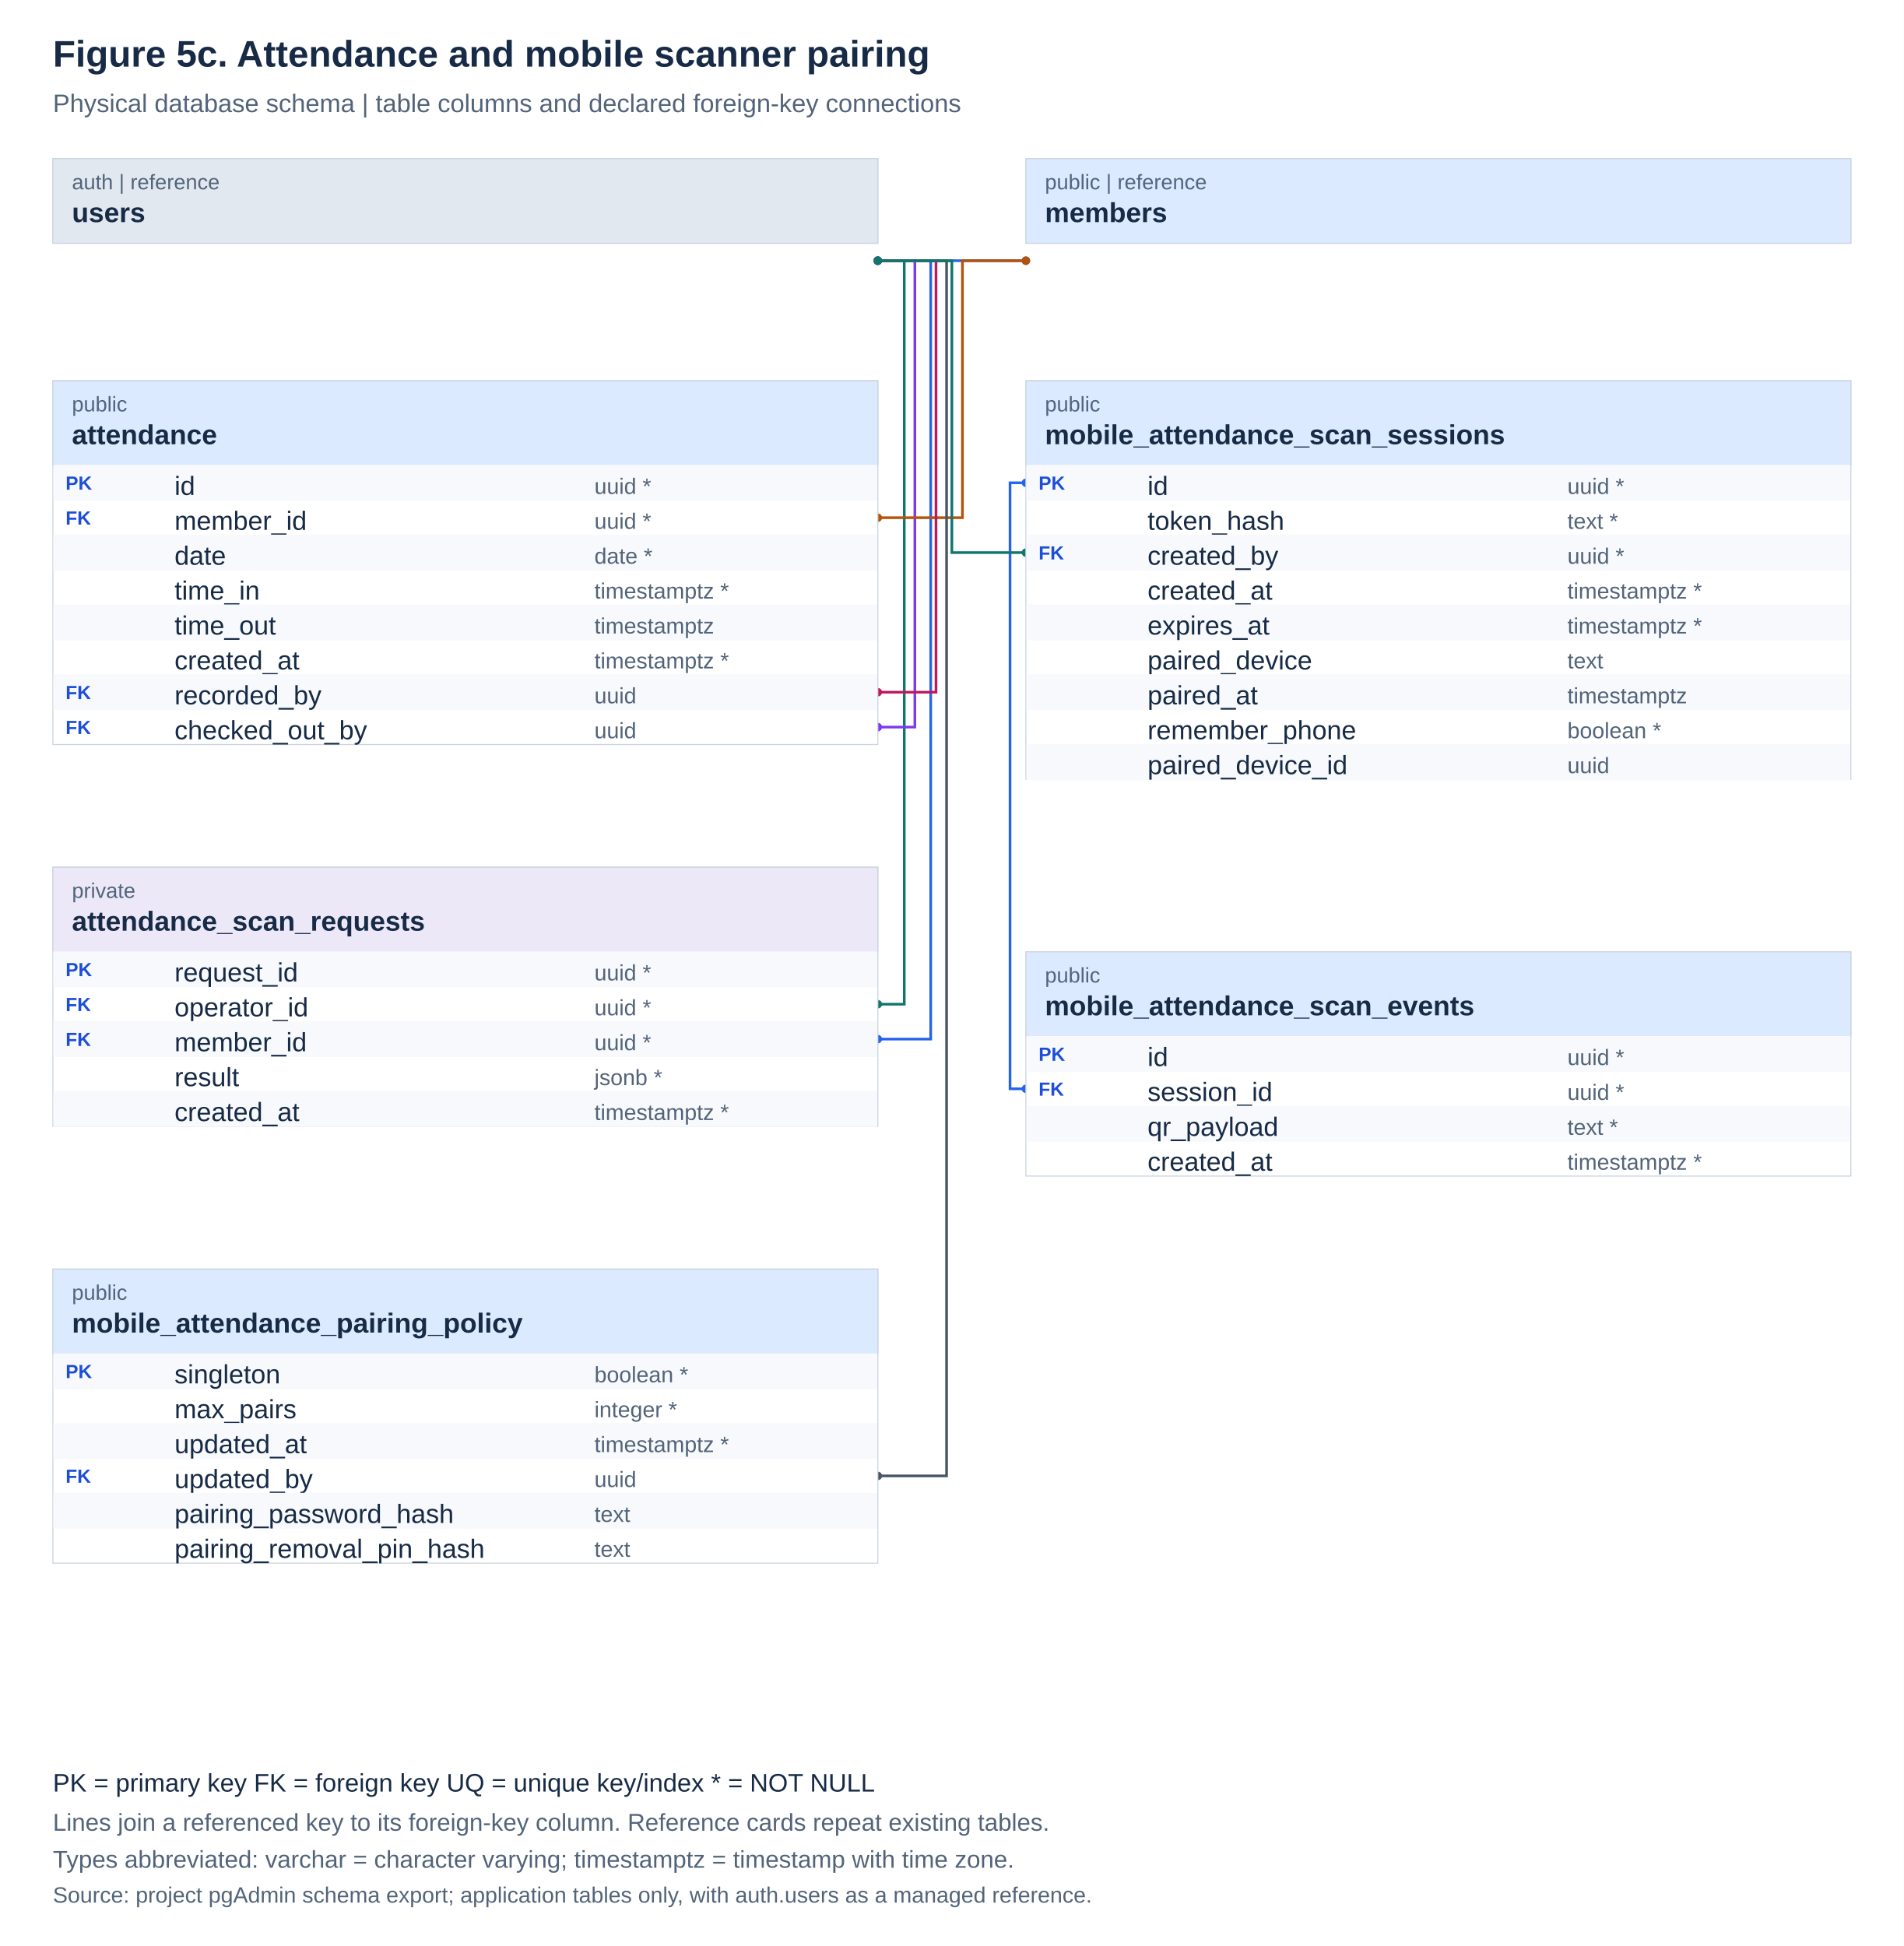
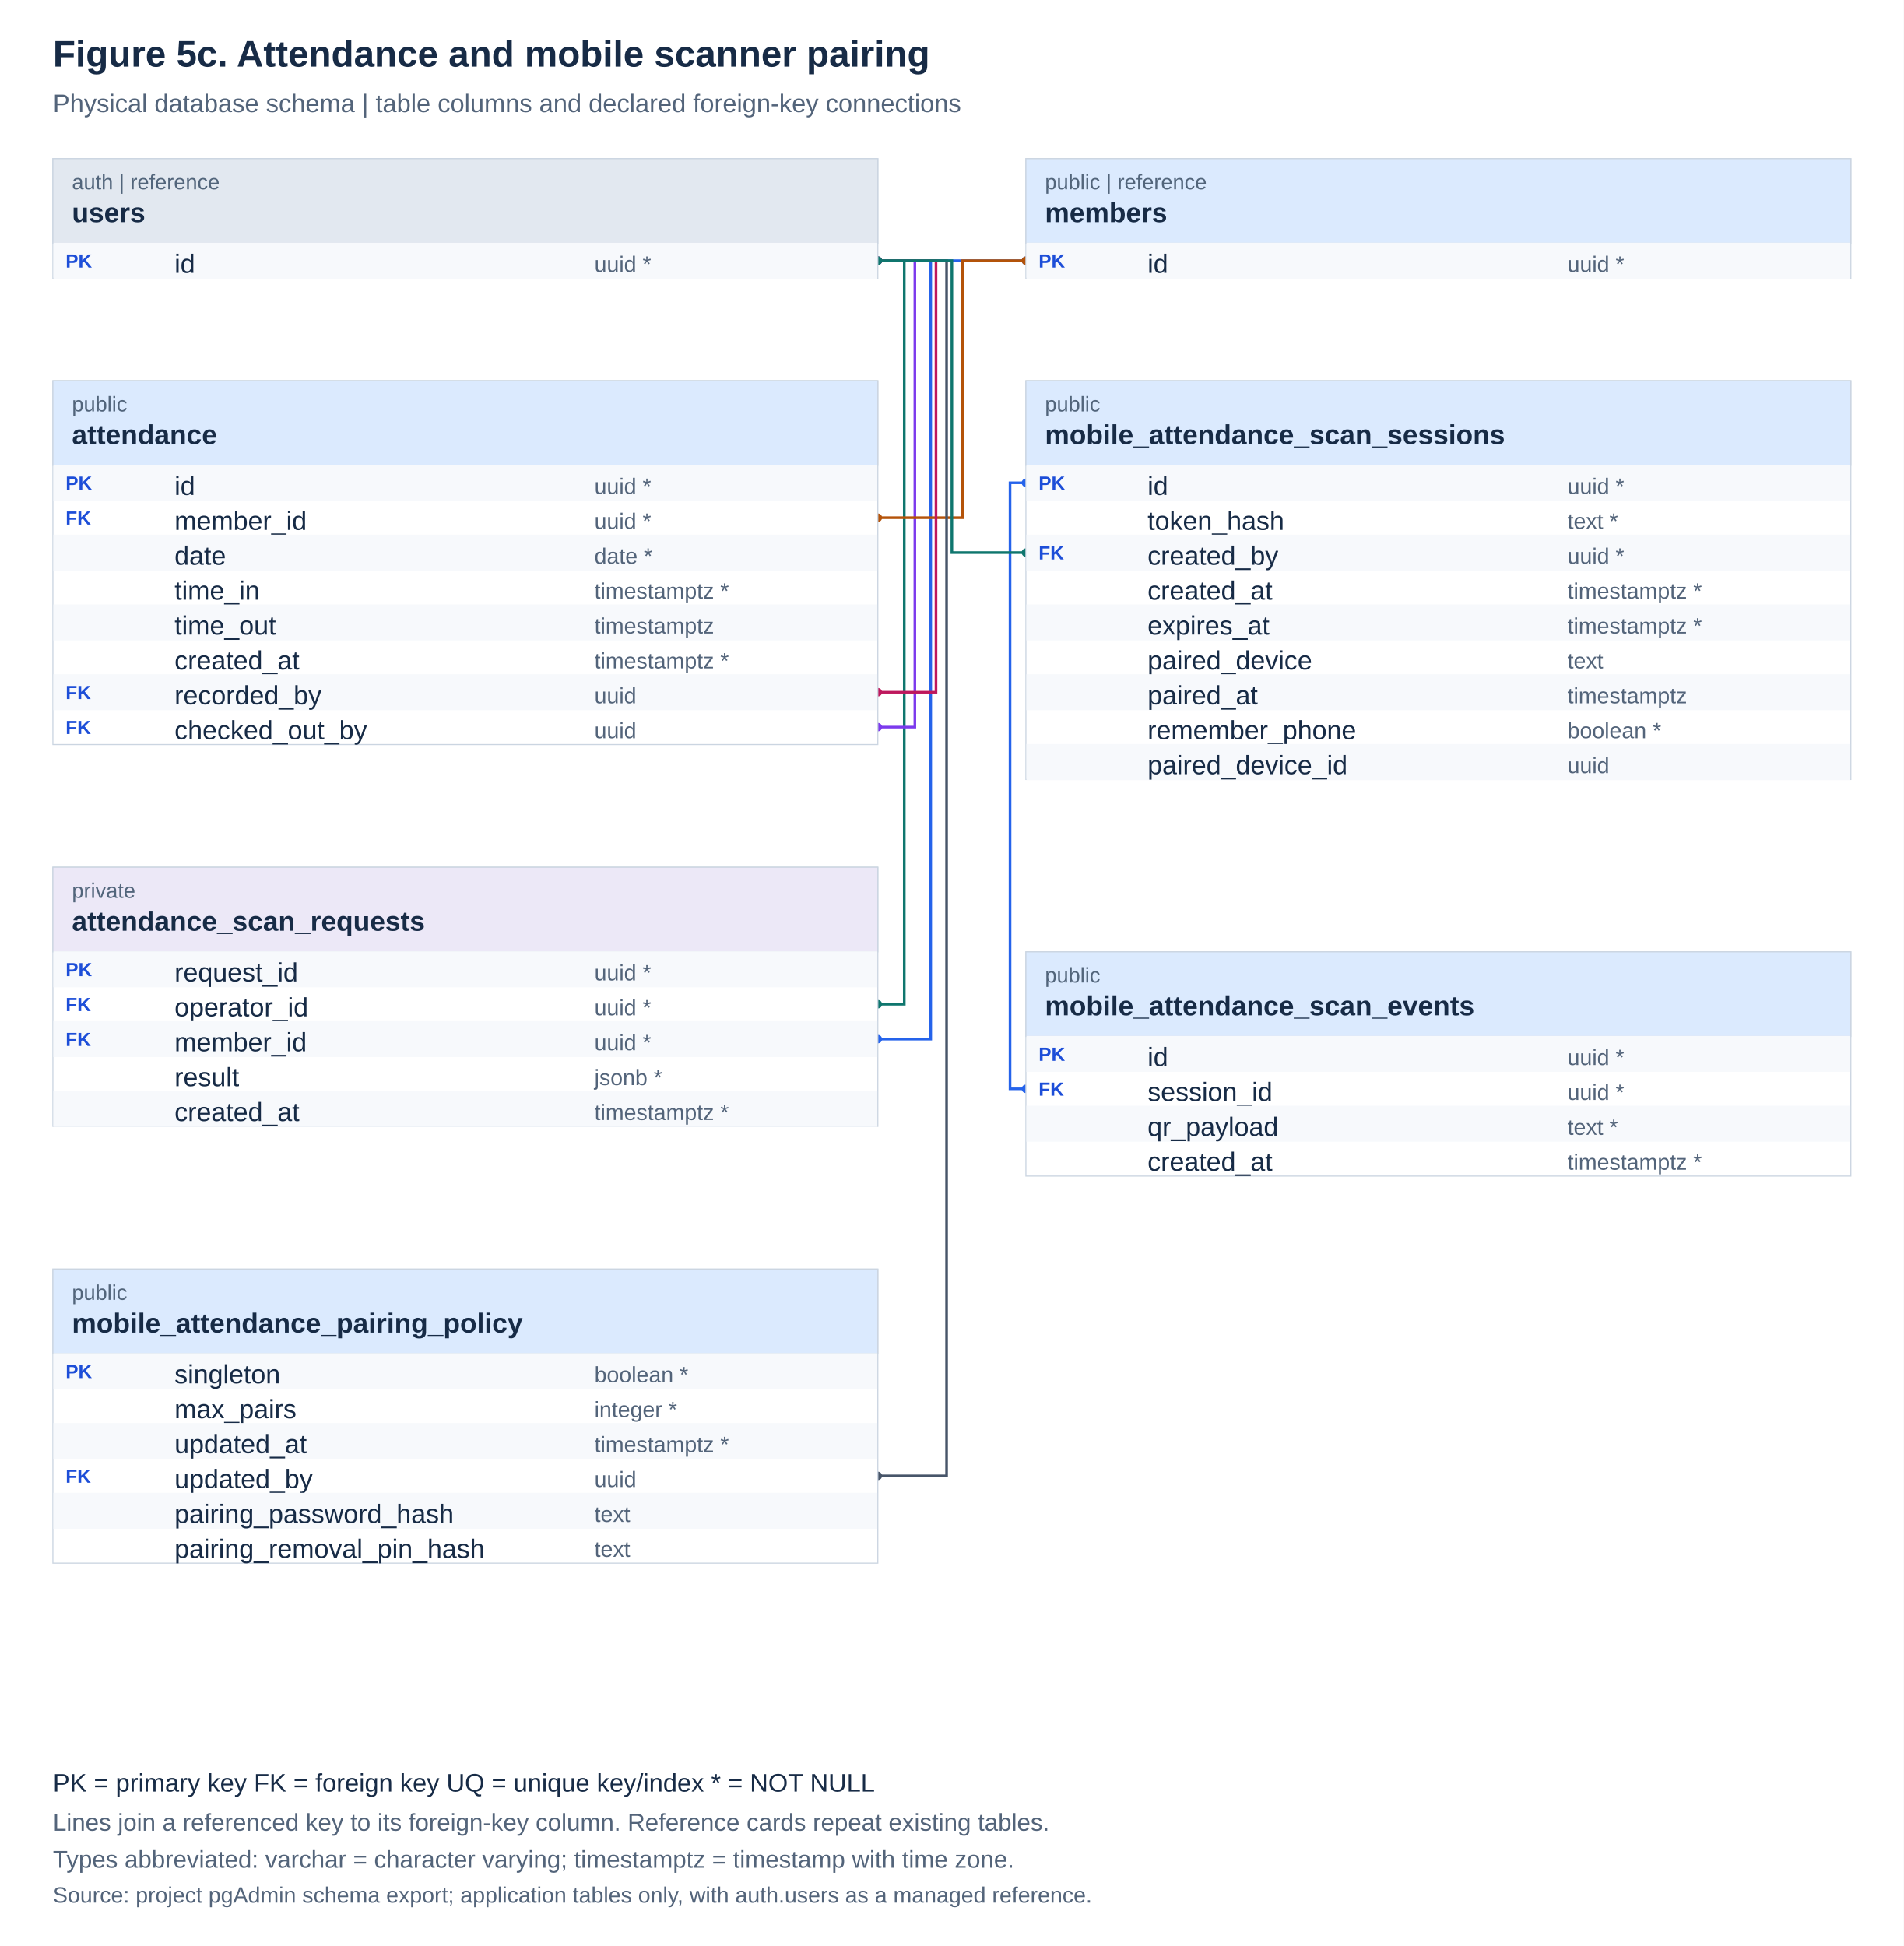
<svg xmlns="http://www.w3.org/2000/svg" width="1800" height="1840" viewBox="0 0 1800 1840">
  <rect width="100%" height="100%" fill="white" />
  <text x="50" y="63" font-family="Arial, sans-serif" font-size="35" font-weight="700" fill="#172b46">Figure 5c. Attendance and mobile scanner pairing</text>
  <text x="50" y="106" font-family="Arial, sans-serif" font-size="24" font-weight="400" fill="#53647a">Physical database schema | table columns and declared foreign-key connections</text>
  <g>
    <path d="M 970 246.5 H 880 V 982.5 H 830" fill="none" stroke="#2563eb" stroke-width="2.5" />
    <circle cx="970" cy="246.5" r="4" fill="#2563eb" />
    <circle cx="830" cy="982.5" r="4" fill="#2563eb" />
  </g>
  <g>
    <path d="M 830 246.5 H 855 V 949.5 H 830" fill="none" stroke="#0f766e" stroke-width="2.5" />
    <circle cx="830" cy="246.5" r="4" fill="#0f766e" />
    <circle cx="830" cy="949.5" r="4" fill="#0f766e" />
  </g>
  <g>
    <path d="M 830 246.5 H 865 V 687.5 H 830" fill="none" stroke="#7c3aed" stroke-width="2.5" />
    <circle cx="830" cy="246.5" r="4" fill="#7c3aed" />
    <circle cx="830" cy="687.5" r="4" fill="#7c3aed" />
  </g>
  <g>
    <path d="M 970 246.5 H 910 V 489.5 H 830" fill="none" stroke="#b45309" stroke-width="2.5" />
    <circle cx="970" cy="246.5" r="4" fill="#b45309" />
    <circle cx="830" cy="489.5" r="4" fill="#b45309" />
  </g>
  <g>
    <path d="M 830 246.5 H 885 V 654.5 H 830" fill="none" stroke="#be185d" stroke-width="2.5" />
    <circle cx="830" cy="246.5" r="4" fill="#be185d" />
    <circle cx="830" cy="654.5" r="4" fill="#be185d" />
  </g>
  <g>
    <path d="M 830 246.5 H 895 V 1395.5 H 830" fill="none" stroke="#475569" stroke-width="2.5" />
    <circle cx="830" cy="246.5" r="4" fill="#475569" />
    <circle cx="830" cy="1395.5" r="4" fill="#475569" />
  </g>
  <g>
    <path d="M 970 456.5 H 955 V 1029.5 H 970" fill="none" stroke="#2563eb" stroke-width="2.5" />
    <circle cx="970" cy="456.5" r="4" fill="#2563eb" />
    <circle cx="970" cy="1029.5" r="4" fill="#2563eb" />
  </g>
  <g>
    <path d="M 830 246.5 H 900 V 522.5 H 970" fill="none" stroke="#0f766e" stroke-width="2.5" />
    <circle cx="830" cy="246.5" r="4" fill="#0f766e" />
    <circle cx="970" cy="522.5" r="4" fill="#0f766e" />
  </g>
-   <rect x="50" y="150" width="780" height="80" fill="#ffffff" stroke="#cbd5e1" />
+   <rect x="50" y="150" width="780" height="113" fill="#ffffff" stroke="#cbd5e1" />
  <rect x="50" y="150" width="780" height="80" fill="#e2e8f0" stroke="#cbd5e1" />
  <text x="68" y="179" font-family="Arial, sans-serif" font-size="20" font-weight="400" fill="#52657b">auth | reference</text>
  <text x="68" y="210" font-family="Arial, sans-serif" font-size="26" font-weight="700" fill="#172b46">users</text>
-   <rect x="970" y="150" width="780" height="80" fill="#ffffff" stroke="#cbd5e1" />
+   <rect x="51" y="230" width="778" height="33" fill="#f7f9fc" stroke="#f7f9fc" />
+   <text x="62" y="253" font-family="Arial, sans-serif" font-size="18" font-weight="700" fill="#1d4ed8">PK</text>
+   <text x="165" y="258" font-family="Arial, sans-serif" font-size="25" font-weight="400" fill="#172b46">id</text>
+   <text x="562" y="257" font-family="Arial, sans-serif" font-size="21" font-weight="400" fill="#53647a">uuid *</text>
+   <rect x="970" y="150" width="780" height="113" fill="#ffffff" stroke="#cbd5e1" />
  <rect x="970" y="150" width="780" height="80" fill="#dbeafe" stroke="#cbd5e1" />
  <text x="988" y="179" font-family="Arial, sans-serif" font-size="20" font-weight="400" fill="#52657b">public | reference</text>
  <text x="988" y="210" font-family="Arial, sans-serif" font-size="26" font-weight="700" fill="#172b46">members</text>
+   <rect x="971" y="230" width="778" height="33" fill="#f7f9fc" stroke="#f7f9fc" />
+   <text x="982" y="253" font-family="Arial, sans-serif" font-size="18" font-weight="700" fill="#1d4ed8">PK</text>
+   <text x="1085" y="258" font-family="Arial, sans-serif" font-size="25" font-weight="400" fill="#172b46">id</text>
+   <text x="1482" y="257" font-family="Arial, sans-serif" font-size="21" font-weight="400" fill="#53647a">uuid *</text>
  <rect x="50" y="360" width="780" height="344" fill="#ffffff" stroke="#cbd5e1" />
  <rect x="50" y="360" width="780" height="80" fill="#dbeafe" stroke="#cbd5e1" />
  <text x="68" y="389" font-family="Arial, sans-serif" font-size="20" font-weight="400" fill="#52657b">public</text>
  <text x="68" y="420" font-family="Arial, sans-serif" font-size="26" font-weight="700" fill="#172b46">attendance</text>
  <rect x="51" y="440" width="778" height="33" fill="#f7f9fc" stroke="#f7f9fc" />
  <text x="62" y="463" font-family="Arial, sans-serif" font-size="18" font-weight="700" fill="#1d4ed8">PK</text>
  <text x="165" y="468" font-family="Arial, sans-serif" font-size="25" font-weight="400" fill="#172b46">id</text>
  <text x="562" y="467" font-family="Arial, sans-serif" font-size="21" font-weight="400" fill="#53647a">uuid *</text>
  <text x="62" y="496" font-family="Arial, sans-serif" font-size="18" font-weight="700" fill="#1d4ed8">FK</text>
  <text x="165" y="501" font-family="Arial, sans-serif" font-size="25" font-weight="400" fill="#172b46">member_id</text>
  <text x="562" y="500" font-family="Arial, sans-serif" font-size="21" font-weight="400" fill="#53647a">uuid *</text>
  <rect x="51" y="506" width="778" height="33" fill="#f7f9fc" stroke="#f7f9fc" />
  <text x="62" y="529" font-family="Arial, sans-serif" font-size="18" font-weight="700" fill="#1d4ed8" />
  <text x="165" y="534" font-family="Arial, sans-serif" font-size="25" font-weight="400" fill="#172b46">date</text>
  <text x="562" y="533" font-family="Arial, sans-serif" font-size="21" font-weight="400" fill="#53647a">date *</text>
  <text x="62" y="562" font-family="Arial, sans-serif" font-size="18" font-weight="700" fill="#1d4ed8" />
  <text x="165" y="567" font-family="Arial, sans-serif" font-size="25" font-weight="400" fill="#172b46">time_in</text>
  <text x="562" y="566" font-family="Arial, sans-serif" font-size="21" font-weight="400" fill="#53647a">timestamptz *</text>
  <rect x="51" y="572" width="778" height="33" fill="#f7f9fc" stroke="#f7f9fc" />
  <text x="62" y="595" font-family="Arial, sans-serif" font-size="18" font-weight="700" fill="#1d4ed8" />
  <text x="165" y="600" font-family="Arial, sans-serif" font-size="25" font-weight="400" fill="#172b46">time_out</text>
  <text x="562" y="599" font-family="Arial, sans-serif" font-size="21" font-weight="400" fill="#53647a">timestamptz</text>
  <text x="62" y="628" font-family="Arial, sans-serif" font-size="18" font-weight="700" fill="#1d4ed8" />
  <text x="165" y="633" font-family="Arial, sans-serif" font-size="25" font-weight="400" fill="#172b46">created_at</text>
  <text x="562" y="632" font-family="Arial, sans-serif" font-size="21" font-weight="400" fill="#53647a">timestamptz *</text>
  <rect x="51" y="638" width="778" height="33" fill="#f7f9fc" stroke="#f7f9fc" />
  <text x="62" y="661" font-family="Arial, sans-serif" font-size="18" font-weight="700" fill="#1d4ed8">FK</text>
  <text x="165" y="666" font-family="Arial, sans-serif" font-size="25" font-weight="400" fill="#172b46">recorded_by</text>
  <text x="562" y="665" font-family="Arial, sans-serif" font-size="21" font-weight="400" fill="#53647a">uuid</text>
  <text x="62" y="694" font-family="Arial, sans-serif" font-size="18" font-weight="700" fill="#1d4ed8">FK</text>
  <text x="165" y="699" font-family="Arial, sans-serif" font-size="25" font-weight="400" fill="#172b46">checked_out_by</text>
  <text x="562" y="698" font-family="Arial, sans-serif" font-size="21" font-weight="400" fill="#53647a">uuid</text>
  <rect x="50" y="820" width="780" height="245" fill="#ffffff" stroke="#cbd5e1" />
  <rect x="50" y="820" width="780" height="80" fill="#ece8f7" stroke="#cbd5e1" />
  <text x="68" y="849" font-family="Arial, sans-serif" font-size="20" font-weight="400" fill="#52657b">private</text>
  <text x="68" y="880" font-family="Arial, sans-serif" font-size="26" font-weight="700" fill="#172b46">attendance_scan_requests</text>
  <rect x="51" y="900" width="778" height="33" fill="#f7f9fc" stroke="#f7f9fc" />
  <text x="62" y="923" font-family="Arial, sans-serif" font-size="18" font-weight="700" fill="#1d4ed8">PK</text>
  <text x="165" y="928" font-family="Arial, sans-serif" font-size="25" font-weight="400" fill="#172b46">request_id</text>
  <text x="562" y="927" font-family="Arial, sans-serif" font-size="21" font-weight="400" fill="#53647a">uuid *</text>
  <text x="62" y="956" font-family="Arial, sans-serif" font-size="18" font-weight="700" fill="#1d4ed8">FK</text>
  <text x="165" y="961" font-family="Arial, sans-serif" font-size="25" font-weight="400" fill="#172b46">operator_id</text>
  <text x="562" y="960" font-family="Arial, sans-serif" font-size="21" font-weight="400" fill="#53647a">uuid *</text>
  <rect x="51" y="966" width="778" height="33" fill="#f7f9fc" stroke="#f7f9fc" />
  <text x="62" y="989" font-family="Arial, sans-serif" font-size="18" font-weight="700" fill="#1d4ed8">FK</text>
  <text x="165" y="994" font-family="Arial, sans-serif" font-size="25" font-weight="400" fill="#172b46">member_id</text>
  <text x="562" y="993" font-family="Arial, sans-serif" font-size="21" font-weight="400" fill="#53647a">uuid *</text>
  <text x="62" y="1022" font-family="Arial, sans-serif" font-size="18" font-weight="700" fill="#1d4ed8" />
  <text x="165" y="1027" font-family="Arial, sans-serif" font-size="25" font-weight="400" fill="#172b46">result</text>
  <text x="562" y="1026" font-family="Arial, sans-serif" font-size="21" font-weight="400" fill="#53647a">jsonb *</text>
  <rect x="51" y="1032" width="778" height="33" fill="#f7f9fc" stroke="#f7f9fc" />
  <text x="62" y="1055" font-family="Arial, sans-serif" font-size="18" font-weight="700" fill="#1d4ed8" />
  <text x="165" y="1060" font-family="Arial, sans-serif" font-size="25" font-weight="400" fill="#172b46">created_at</text>
  <text x="562" y="1059" font-family="Arial, sans-serif" font-size="21" font-weight="400" fill="#53647a">timestamptz *</text>
  <rect x="50" y="1200" width="780" height="278" fill="#ffffff" stroke="#cbd5e1" />
  <rect x="50" y="1200" width="780" height="80" fill="#dbeafe" stroke="#cbd5e1" />
  <text x="68" y="1229" font-family="Arial, sans-serif" font-size="20" font-weight="400" fill="#52657b">public</text>
  <text x="68" y="1260" font-family="Arial, sans-serif" font-size="26" font-weight="700" fill="#172b46">mobile_attendance_pairing_policy</text>
  <rect x="51" y="1280" width="778" height="33" fill="#f7f9fc" stroke="#f7f9fc" />
  <text x="62" y="1303" font-family="Arial, sans-serif" font-size="18" font-weight="700" fill="#1d4ed8">PK</text>
  <text x="165" y="1308" font-family="Arial, sans-serif" font-size="25" font-weight="400" fill="#172b46">singleton</text>
  <text x="562" y="1307" font-family="Arial, sans-serif" font-size="21" font-weight="400" fill="#53647a">boolean *</text>
  <text x="62" y="1336" font-family="Arial, sans-serif" font-size="18" font-weight="700" fill="#1d4ed8" />
  <text x="165" y="1341" font-family="Arial, sans-serif" font-size="25" font-weight="400" fill="#172b46">max_pairs</text>
  <text x="562" y="1340" font-family="Arial, sans-serif" font-size="21" font-weight="400" fill="#53647a">integer *</text>
  <rect x="51" y="1346" width="778" height="33" fill="#f7f9fc" stroke="#f7f9fc" />
  <text x="62" y="1369" font-family="Arial, sans-serif" font-size="18" font-weight="700" fill="#1d4ed8" />
  <text x="165" y="1374" font-family="Arial, sans-serif" font-size="25" font-weight="400" fill="#172b46">updated_at</text>
  <text x="562" y="1373" font-family="Arial, sans-serif" font-size="21" font-weight="400" fill="#53647a">timestamptz *</text>
  <text x="62" y="1402" font-family="Arial, sans-serif" font-size="18" font-weight="700" fill="#1d4ed8">FK</text>
  <text x="165" y="1407" font-family="Arial, sans-serif" font-size="25" font-weight="400" fill="#172b46">updated_by</text>
  <text x="562" y="1406" font-family="Arial, sans-serif" font-size="21" font-weight="400" fill="#53647a">uuid</text>
  <rect x="51" y="1412" width="778" height="33" fill="#f7f9fc" stroke="#f7f9fc" />
  <text x="62" y="1435" font-family="Arial, sans-serif" font-size="18" font-weight="700" fill="#1d4ed8" />
  <text x="165" y="1440" font-family="Arial, sans-serif" font-size="25" font-weight="400" fill="#172b46">pairing_password_hash</text>
  <text x="562" y="1439" font-family="Arial, sans-serif" font-size="21" font-weight="400" fill="#53647a">text</text>
  <text x="62" y="1468" font-family="Arial, sans-serif" font-size="18" font-weight="700" fill="#1d4ed8" />
  <text x="165" y="1473" font-family="Arial, sans-serif" font-size="25" font-weight="400" fill="#172b46">pairing_removal_pin_hash</text>
  <text x="562" y="1472" font-family="Arial, sans-serif" font-size="21" font-weight="400" fill="#53647a">text</text>
  <rect x="970" y="360" width="780" height="377" fill="#ffffff" stroke="#cbd5e1" />
  <rect x="970" y="360" width="780" height="80" fill="#dbeafe" stroke="#cbd5e1" />
  <text x="988" y="389" font-family="Arial, sans-serif" font-size="20" font-weight="400" fill="#52657b">public</text>
  <text x="988" y="420" font-family="Arial, sans-serif" font-size="26" font-weight="700" fill="#172b46">mobile_attendance_scan_sessions</text>
  <rect x="971" y="440" width="778" height="33" fill="#f7f9fc" stroke="#f7f9fc" />
  <text x="982" y="463" font-family="Arial, sans-serif" font-size="18" font-weight="700" fill="#1d4ed8">PK</text>
  <text x="1085" y="468" font-family="Arial, sans-serif" font-size="25" font-weight="400" fill="#172b46">id</text>
  <text x="1482" y="467" font-family="Arial, sans-serif" font-size="21" font-weight="400" fill="#53647a">uuid *</text>
  <text x="982" y="496" font-family="Arial, sans-serif" font-size="18" font-weight="700" fill="#1d4ed8" />
  <text x="1085" y="501" font-family="Arial, sans-serif" font-size="25" font-weight="400" fill="#172b46">token_hash</text>
  <text x="1482" y="500" font-family="Arial, sans-serif" font-size="21" font-weight="400" fill="#53647a">text *</text>
  <rect x="971" y="506" width="778" height="33" fill="#f7f9fc" stroke="#f7f9fc" />
  <text x="982" y="529" font-family="Arial, sans-serif" font-size="18" font-weight="700" fill="#1d4ed8">FK</text>
  <text x="1085" y="534" font-family="Arial, sans-serif" font-size="25" font-weight="400" fill="#172b46">created_by</text>
  <text x="1482" y="533" font-family="Arial, sans-serif" font-size="21" font-weight="400" fill="#53647a">uuid *</text>
  <text x="982" y="562" font-family="Arial, sans-serif" font-size="18" font-weight="700" fill="#1d4ed8" />
  <text x="1085" y="567" font-family="Arial, sans-serif" font-size="25" font-weight="400" fill="#172b46">created_at</text>
  <text x="1482" y="566" font-family="Arial, sans-serif" font-size="21" font-weight="400" fill="#53647a">timestamptz *</text>
  <rect x="971" y="572" width="778" height="33" fill="#f7f9fc" stroke="#f7f9fc" />
  <text x="982" y="595" font-family="Arial, sans-serif" font-size="18" font-weight="700" fill="#1d4ed8" />
  <text x="1085" y="600" font-family="Arial, sans-serif" font-size="25" font-weight="400" fill="#172b46">expires_at</text>
  <text x="1482" y="599" font-family="Arial, sans-serif" font-size="21" font-weight="400" fill="#53647a">timestamptz *</text>
  <text x="982" y="628" font-family="Arial, sans-serif" font-size="18" font-weight="700" fill="#1d4ed8" />
  <text x="1085" y="633" font-family="Arial, sans-serif" font-size="25" font-weight="400" fill="#172b46">paired_device</text>
  <text x="1482" y="632" font-family="Arial, sans-serif" font-size="21" font-weight="400" fill="#53647a">text</text>
  <rect x="971" y="638" width="778" height="33" fill="#f7f9fc" stroke="#f7f9fc" />
  <text x="982" y="661" font-family="Arial, sans-serif" font-size="18" font-weight="700" fill="#1d4ed8" />
  <text x="1085" y="666" font-family="Arial, sans-serif" font-size="25" font-weight="400" fill="#172b46">paired_at</text>
  <text x="1482" y="665" font-family="Arial, sans-serif" font-size="21" font-weight="400" fill="#53647a">timestamptz</text>
  <text x="982" y="694" font-family="Arial, sans-serif" font-size="18" font-weight="700" fill="#1d4ed8" />
  <text x="1085" y="699" font-family="Arial, sans-serif" font-size="25" font-weight="400" fill="#172b46">remember_phone</text>
  <text x="1482" y="698" font-family="Arial, sans-serif" font-size="21" font-weight="400" fill="#53647a">boolean *</text>
  <rect x="971" y="704" width="778" height="33" fill="#f7f9fc" stroke="#f7f9fc" />
  <text x="982" y="727" font-family="Arial, sans-serif" font-size="18" font-weight="700" fill="#1d4ed8" />
  <text x="1085" y="732" font-family="Arial, sans-serif" font-size="25" font-weight="400" fill="#172b46">paired_device_id</text>
  <text x="1482" y="731" font-family="Arial, sans-serif" font-size="21" font-weight="400" fill="#53647a">uuid</text>
  <rect x="970" y="900" width="780" height="212" fill="#ffffff" stroke="#cbd5e1" />
  <rect x="970" y="900" width="780" height="80" fill="#dbeafe" stroke="#cbd5e1" />
  <text x="988" y="929" font-family="Arial, sans-serif" font-size="20" font-weight="400" fill="#52657b">public</text>
  <text x="988" y="960" font-family="Arial, sans-serif" font-size="26" font-weight="700" fill="#172b46">mobile_attendance_scan_events</text>
  <rect x="971" y="980" width="778" height="33" fill="#f7f9fc" stroke="#f7f9fc" />
  <text x="982" y="1003" font-family="Arial, sans-serif" font-size="18" font-weight="700" fill="#1d4ed8">PK</text>
  <text x="1085" y="1008" font-family="Arial, sans-serif" font-size="25" font-weight="400" fill="#172b46">id</text>
  <text x="1482" y="1007" font-family="Arial, sans-serif" font-size="21" font-weight="400" fill="#53647a">uuid *</text>
  <text x="982" y="1036" font-family="Arial, sans-serif" font-size="18" font-weight="700" fill="#1d4ed8">FK</text>
  <text x="1085" y="1041" font-family="Arial, sans-serif" font-size="25" font-weight="400" fill="#172b46">session_id</text>
  <text x="1482" y="1040" font-family="Arial, sans-serif" font-size="21" font-weight="400" fill="#53647a">uuid *</text>
  <rect x="971" y="1046" width="778" height="33" fill="#f7f9fc" stroke="#f7f9fc" />
  <text x="982" y="1069" font-family="Arial, sans-serif" font-size="18" font-weight="700" fill="#1d4ed8" />
  <text x="1085" y="1074" font-family="Arial, sans-serif" font-size="25" font-weight="400" fill="#172b46">qr_payload</text>
  <text x="1482" y="1073" font-family="Arial, sans-serif" font-size="21" font-weight="400" fill="#53647a">text *</text>
  <text x="982" y="1102" font-family="Arial, sans-serif" font-size="18" font-weight="700" fill="#1d4ed8" />
  <text x="1085" y="1107" font-family="Arial, sans-serif" font-size="25" font-weight="400" fill="#172b46">created_at</text>
  <text x="1482" y="1106" font-family="Arial, sans-serif" font-size="21" font-weight="400" fill="#53647a">timestamptz *</text>
  <text x="50" y="1694" font-family="Arial, sans-serif" font-size="24" font-weight="400" fill="#172b46">PK = primary key     FK = foreign key     UQ = unique key/index     * = NOT NULL</text>
  <text x="50" y="1731" font-family="Arial, sans-serif" font-size="23" font-weight="400" fill="#53647a">Lines join a referenced key to its foreign-key column. Reference cards repeat existing tables.</text>
  <text x="50" y="1766" font-family="Arial, sans-serif" font-size="23" font-weight="400" fill="#53647a">Types abbreviated: varchar = character varying; timestamptz = timestamp with time zone.</text>
  <text x="50" y="1799" font-family="Arial, sans-serif" font-size="21" font-weight="400" fill="#53647a">Source: project pgAdmin schema export; application tables only, with auth.users as a managed reference.</text>
</svg>
